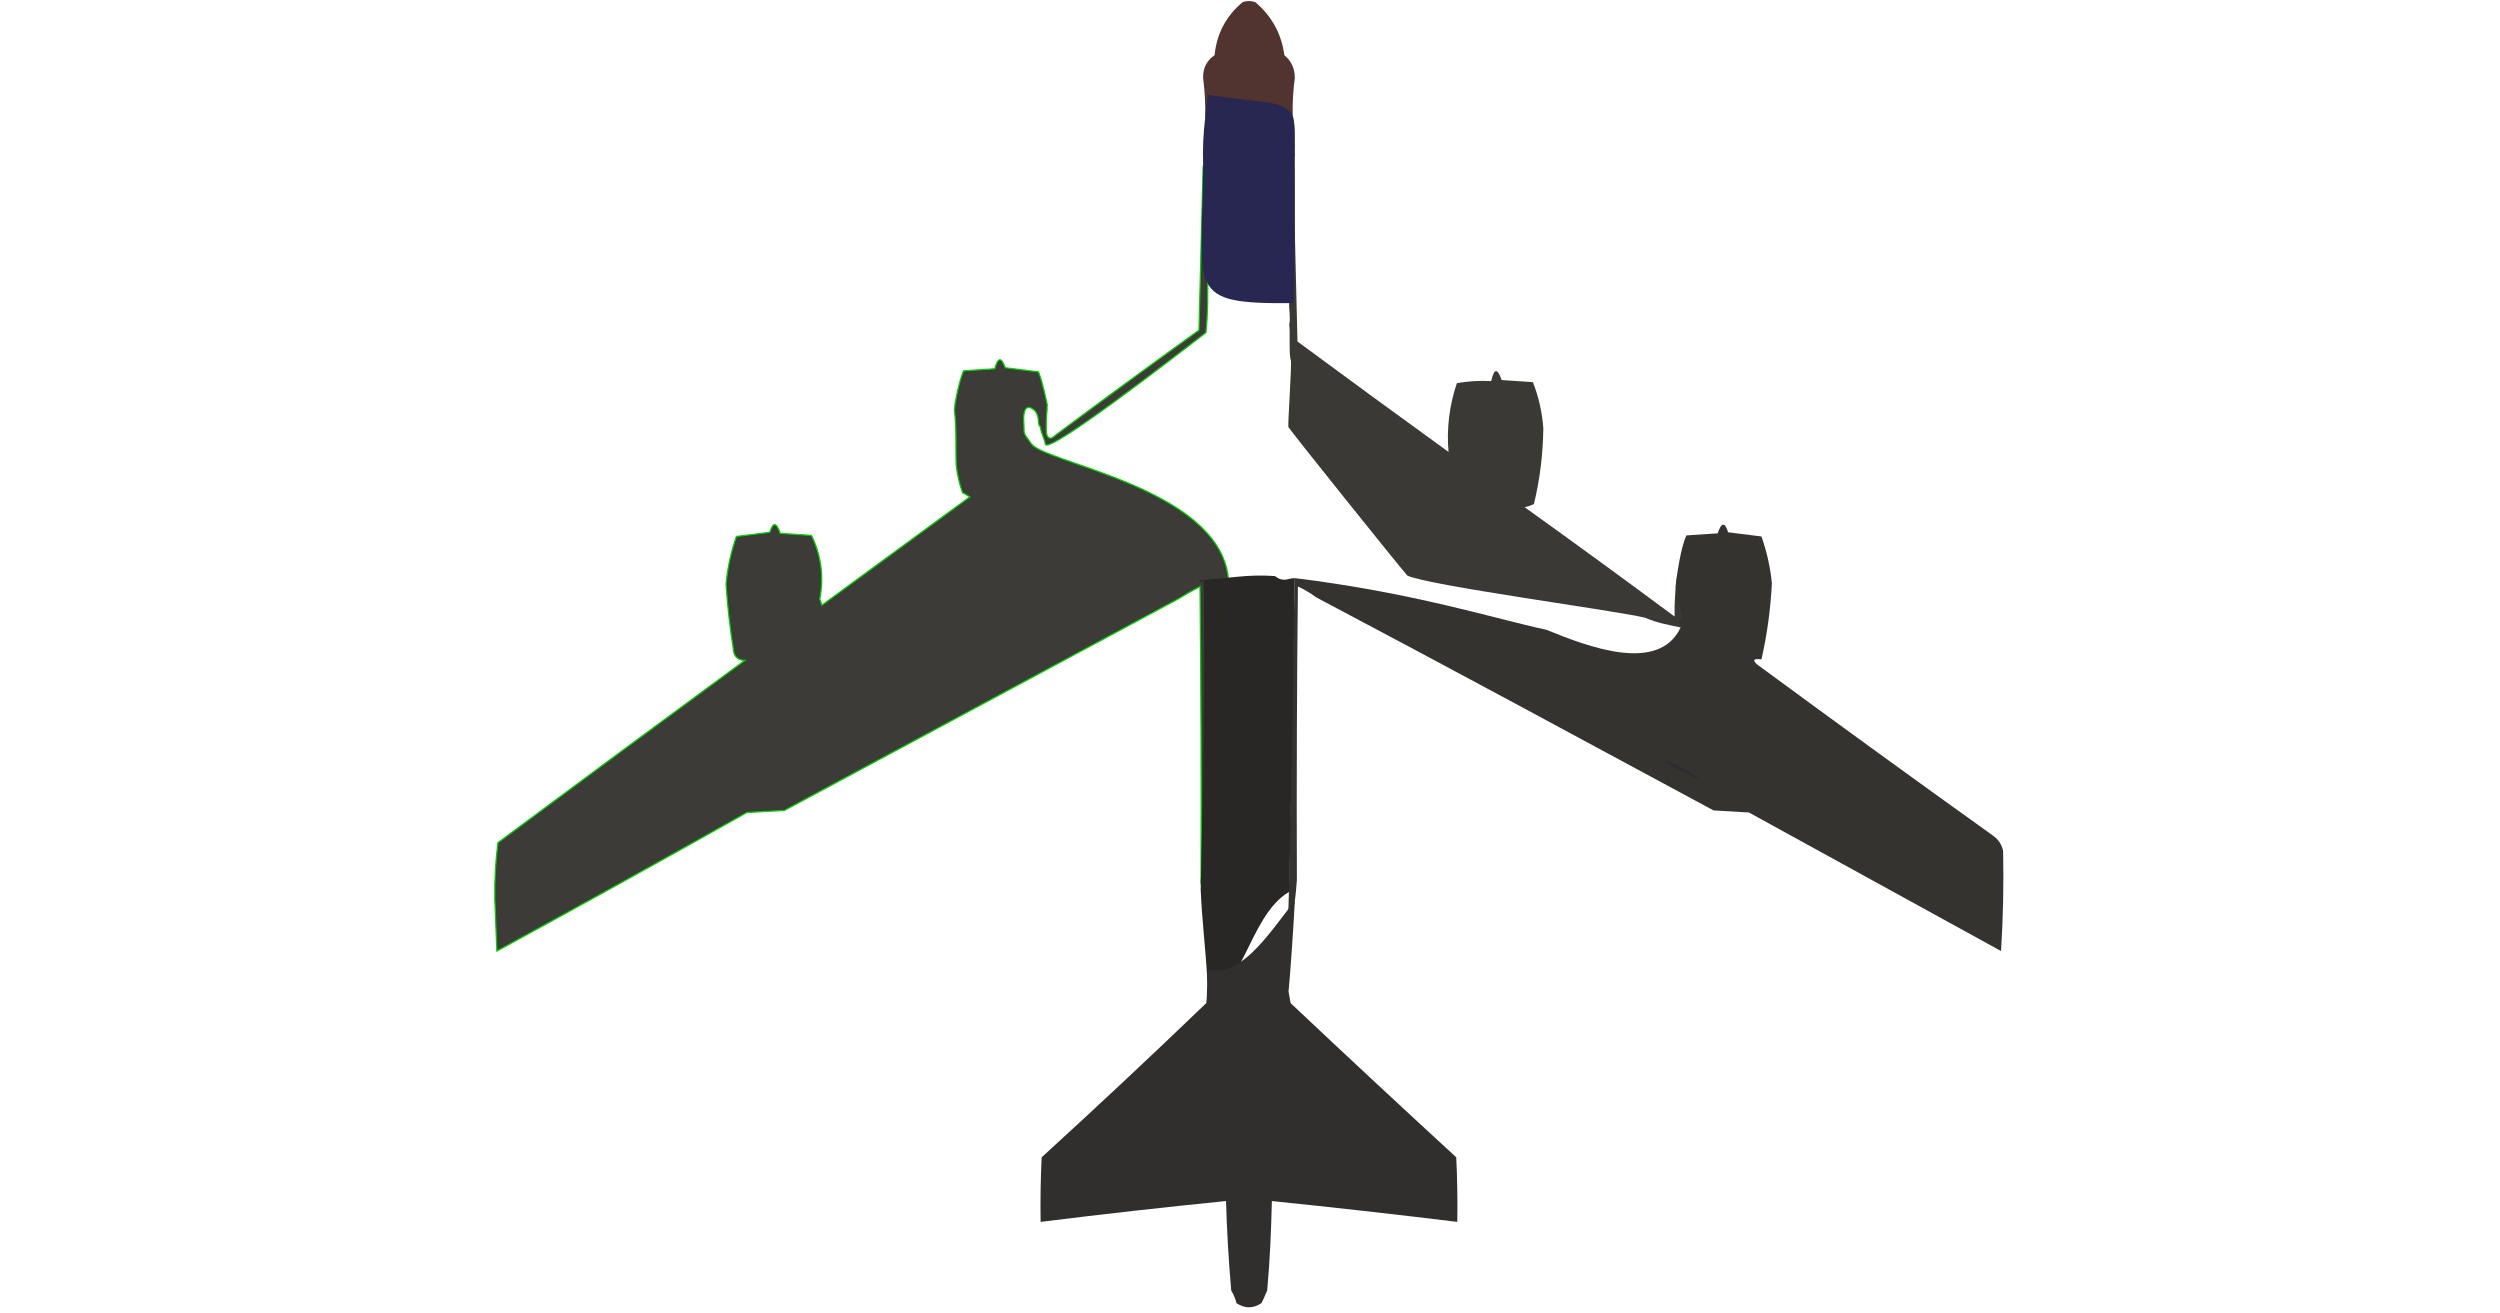
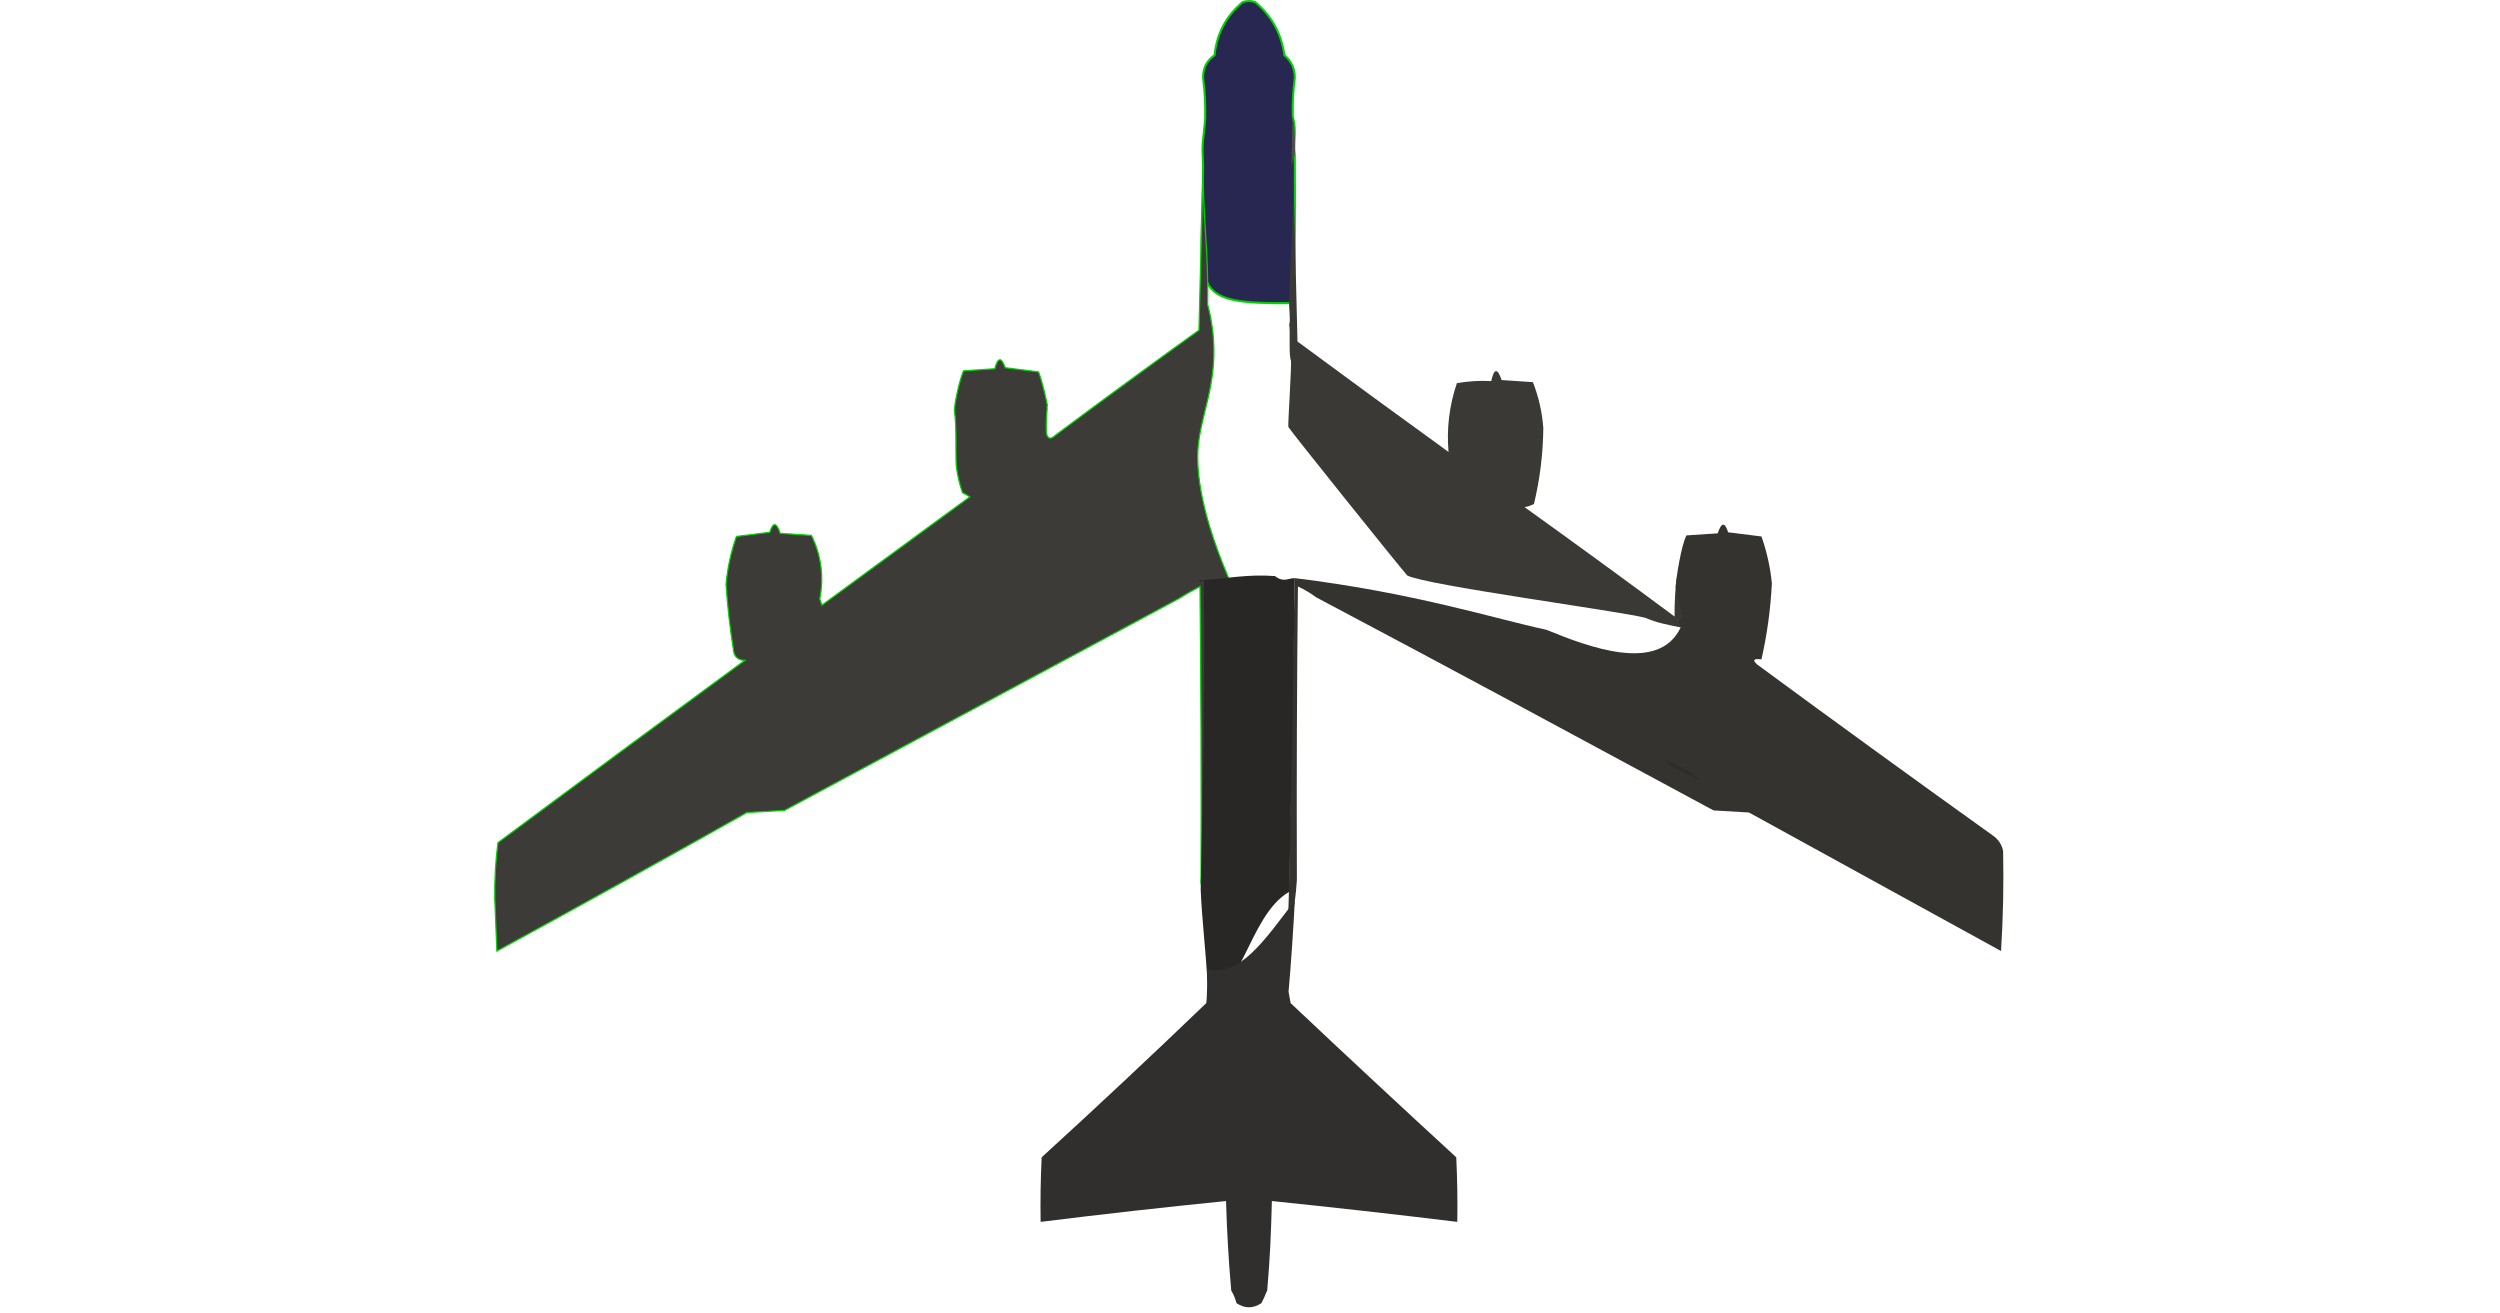
<svg xmlns="http://www.w3.org/2000/svg" version="1.1" width="1200px" height="630px" style="shape-rendering:geometricPrecision; text-rendering:geometricPrecision; image-rendering:optimizeQuality; fill-rule:evenodd; clip-rule:evenodd" id="svg1478">
  <defs id="defs1482" />
  <g id="g188" style="fill:#513330;fill-opacity:1">
-     <path style="opacity:1;fill:#513330;fill-opacity:1" fill="#353330" d="m 620.5,55.5 c -0.722,0.417 -1.222,1.084 -1.5,2 -12.778,-1.51 -23.07,0.195 -40.5,-1 0.154,-6.359 -0.179,-12.692 -1,-19 -0.155,-4.724 1.678,-8.39 5.5,-11 1.031,-10.357 5.531,-18.857 13.5,-25.5 2,-0.667 4,-0.667 6,0 7.922,6.674 12.588,15.174 14,25.5 3.388,2.809 5.054,6.476 5,11 -0.808,5.974 -1.141,11.974 -1,18 z" id="path186" />
+     <path style="opacity:1;fill:#282751;fill-opacity:1;stroke:#00d300;stroke-opacity:1" d="m 577.5,37.5 c -0.155,-4.724 1.678,-8.39 5.5,-11 1.031,-10.357 5.531,-18.857 13.5,-25.5 2,-0.667 4,-0.667 6,0 7.922,6.674 12.588,15.174 14,25.5 3.388,2.809 5.054,6.476 5,11 -0.808,5.974 -1.141,11.974 -0.958,18.501 2.032,7.43 0.004,11.578 0.958,18.499 v 2 c 0.167,23.002 0,46.002 -0.5,69 -52.643,0.519 -43.879,-5.33 -43.5,-66 -0.267,-7.722 -0.601,-8.131 0.333,-15.742 0.271,-3.732 0.273,-1.741 0.667,-6.751 C 578.654,50.141 578.321,43.808 577.5,37.5 Z" id="path186" />
  </g>
  <g id="g504">
    <path style="opacity:1" fill="#3a3936" d="m 620.792,81.927 c 0.667,27.17 1.333,54.503 2,82 24.078,17.789 48.245,35.456 72.5,53 -0.964,-11.228 0.369,-22.228 4,-33 5.407,-0.973 10.907,-1.307 16.5,-1 1.336,-6.202 3.002,-6.369 5,-0.5 5,0.333 10,0.667 15,1 2.76,7.042 4.426,14.375 5,22 -0.12,12.36 -1.62,24.527 -4.5,36.5 -1.399,0.727 -2.899,1.227 -4.5,1.5 24.14,17.307 48.14,34.807 72,52.5 -0.047,-6.448 0.287,-12.781 1,-19 0.065,2.928 0.732,5.595 2,8 v 2 c 0,0.667 0.333,1 1,1 -1.221,3.305 -0.906,7.708 -0.393,13.382 -6.677,-1.384 -11.878,-2.254 -17.598,-4.748 -12.569,-3.292 -105.011,-15.566 -114.324,-20.318 -4.556,-5.225 -56.308,-69.713 -57.059,-71.284 -0.342,-0.838 1.7,-30.278 1.208,-32.025 -1.12,-2.545 -0.189,-14.291 -0.833,-17.175 0.809,-1.792 -0.193,-8.297 -0.002,-10.505 0.5,-22.998 2.169,-40.325 2.002,-63.327 z" id="path502" />
  </g>
  <path fill="#343330" d="m 961.5,408.5 c 0.33,16.175 -0.004,32.175 -1,48 -40.306,-22.154 -80.64,-44.321 -121,-66.5 -5.667,-0.333 -11.333,-0.667 -17,-1 C 758.605,354.554 695.903,320.623 631.798,286.736 629.15,284.721 625.824,282.818 623,281.5 c -0.5,46.999 -0.667,93.999 -0.5,141 -0.494,6.492 -1.161,16.162 -4.336,20.502 1.097,-24.933 0.41,-32.016 1.336,-58.996 v -7.836 c 0.097,-2.79 0.218,-6.503 0,-9.84 0.674,-30.569 1.341,-58.066 2,-88.83 57.125,6.986 95.555,19.368 120.851,24.825 19.646,8.021 54.037,21.318 64.442,-1.327 -3.418,-8.396 3.663,5.628 -2.461,-19.153 0.262,-5.15 2.763,-20.328 5.168,-24.844 5,-0.333 10,-0.667 15,-1 1.769,-5.369 3.435,-5.536 5,-0.5 5.333,0.667 10.667,1.333 16,2 2.574,7.272 4.241,14.772 5,22.5 -0.611,12.336 -2.277,24.503 -5,36.5 -3.79,-0.492 -4.456,0.341 -2,2.5 37.49,27.578 75.156,54.911 113,82 2.7,1.857 4.366,4.357 5,7.5 z" id="path998" />
  <g id="g688">
-     <path style="opacity:1;fill:#3d3b37;stroke:#00d300;stroke-width:0.6;stroke-dasharray:none;stroke-opacity:1;fill-opacity:1" d="m 491.398,201.899 0.164,4.982 c -0.117,1.736 2.056,3.869 3.103,5.555 3.963,9.554 89.715,20.821 94.897,64.649 C 590.386,326.458 578.657,377.208 577.5,426.5 c -0.951,-1.419 -1.284,-3.085 -1,-5 0.167,-46.668 0,-93.335 -0.5,-140 -3.644,1.901 -7.144,3.901 -10.5,6 -62.973,33.821 -125.973,67.654 -189,101.5 -6,0.333 -12,0.667 -18,1 -39.839,22.42 -79.839,44.587 -120,66.5 -0.333,-8.333 -0.667,-16.667 -1,-25 -0.14,-9.096 0.36,-18.096 1.5,-27 39.411,-29.289 78.911,-58.455 118.5,-87.5 -3.493,-0.165 -5.326,-1.998 -5.5,-5.5 -1.65,-10.279 -2.816,-20.612 -3.5,-31 0.705,-7.905 2.372,-15.572 5,-23 5.333,-0.667 10.667,-1.333 16,-2 1.565,-5.036 3.231,-4.869 5,0.5 5,0.333 10,0.667 15,1 4.709,9.694 6.042,19.861 4,30.5 0.333,1 0.667,2 1,3 23.667,-17.333 47.333,-34.667 71,-52 -1.128,-0.762 -2.295,-1.429 -3.5,-2 -1.472,-4.223 -2.472,-8.557 -3,-13 -0.371,-7.842 0.255,-18.054 -0.883,-26.541 l 0.383,-3.689 c 0.959,-5.027 2.098,-10.596 4,-15.27 5,-0.333 10,-0.667 15,-1 1.487,-5.584 3.153,-5.751 5,-0.5 5.333,0.667 10.667,1.333 16,2 2.098,5.491 4.165,15.402 4.233,16.138 0.089,0.964 -0.218,-0.88 -0.129,1.962 -0.393,3.701 -0.474,7.622 -0.34,11.164 0.473,2.825 2.042,3.394 4.236,1.236 22.86,-17.027 45.86,-33.86 69,-50.5 0.667,-26.497 1.333,-52.83 2,-79 -0.167,24.669 2.67,41.828 2.168,66.659 -0.202,4.314 -0.236,9.14 -0.833,13.506 -17.388,13.362 -75.14,57.964 -77.032,53.65 -0.432,-2.692 -2.104,-5.338 -2.421,-8.41 -1.698,-1.093 0.054,-4.824 -2.793,-7.882 -5.062,-4.402 -5.343,2.428 -5.191,4.877 z" id="path686" />
+     <path style="opacity:1;fill:#3d3b37;fill-opacity:1;stroke:#00d300;stroke-width:0.6;stroke-dasharray:none;stroke-opacity:1" d="M 589.562,277.084 C 590.386,326.458 578.657,377.208 577.5,426.5 c -0.951,-1.419 -1.284,-3.085 -1,-5 0.167,-46.668 0,-93.335 -0.5,-140 -3.644,1.901 -7.144,3.901 -10.5,6 -62.973,33.821 -125.973,67.654 -189,101.5 -6,0.333 -12,0.667 -18,1 -39.839,22.42 -79.839,44.587 -120,66.5 -0.333,-8.333 -0.667,-16.667 -1,-25 -0.14,-9.096 0.36,-18.096 1.5,-27 39.411,-29.289 78.911,-58.455 118.5,-87.5 -3.493,-0.165 -5.326,-1.998 -5.5,-5.5 -1.65,-10.279 -2.816,-20.612 -3.5,-31 0.705,-7.905 2.372,-15.572 5,-23 5.333,-0.667 10.667,-1.333 16,-2 1.565,-5.036 3.231,-4.869 5,0.5 5,0.333 10,0.667 15,1 4.709,9.694 6.042,19.861 4,30.5 0.333,1 0.667,2 1,3 23.667,-17.333 47.333,-34.667 71,-52 -1.128,-0.762 -2.295,-1.429 -3.5,-2 -1.472,-4.223 -2.472,-8.557 -3,-13 -0.371,-7.842 0.255,-18.054 -0.883,-26.541 l 0.383,-3.689 c 0.959,-5.027 2.098,-10.596 4,-15.27 5,-0.333 10,-0.667 15,-1 1.487,-5.584 3.153,-5.751 5,-0.5 5.333,0.667 10.667,1.333 16,2 2.098,5.491 4.165,15.402 4.233,16.138 0.089,0.964 -0.218,-0.88 -0.129,1.962 -0.393,3.701 -0.474,7.622 -0.34,11.164 0.473,2.825 2.042,3.394 4.236,1.236 22.86,-17.027 45.86,-33.86 69,-50.5 0.667,-26.497 1.333,-52.83 2,-79 -0.167,24.669 2.67,41.828 2.168,66.659 7.977,30.649 -2.133,48.133 -4.366,66.337 -1.125,9.175 -0.879,28.987 14.259,64.588 z" id="path686" />
  </g>
  <g id="g232">
    <path style="opacity:1" fill="#504e4b" d="M 620.5,55.5 C 621.49,61.645 621.823,67.978 621.5,74.5C 620.691,76.292 620.191,78.292 620,80.5C 619.975,72.176 620.141,63.843 620.5,55.5 Z" id="path230" />
  </g>
-   <g id="g236">
-     <path style="opacity:1;fill:#282751;fill-opacity:1" fill="#282723" d="m 620.5,55.5 c 1.99,6.929 0.046,12.078 1,19 v 2 c 0.167,23.002 0,46.002 -0.5,69 -52.643,0.519 -43.879,-5.33 -43.5,-66 -0.267,-7.722 0.066,-15.389 1,-23 0.271,-3.891 1.023,-8.528 1.5,-11 26.649,4.288 35.528,2.125 40.5,10 z" id="path234" />
-   </g>
+   <g id="g236" />
  <g id="g268" />
  <g id="g336" />
  <g id="g388" />
  <g id="g456" />
  <g id="g476" />
  <g id="g528" />
  <g id="g624" />
  <g id="g844">
    <path fill="#282725" d="m 621.5,277.5 c 0.092,5.738 -1.993,119.993 -2.667,150.562 -20.1,11.435 -23.557,54.59 -39.333,42.438 -0.741,-14.663 -2.575,-28.829 -3.168,-43.499 1.157,-49.292 2.242,-99.627 1.418,-149.001 -0.977,1.274 -1.561,1.775 -2.25,0.501 13.344,-0.683 23.12,-3.025 36.492,-1.984 4.124,3.216 6.067,1.03 9.508,0.984 z" id="path842" style="opacity:1" />
  </g>
  <g id="g876" />
  <g id="g1016">
    <path style="opacity:1" fill="#2e2d2c" d="M 798.5,364.5 C 805.153,366.823 811.153,370.156 816.5,374.5C 812.372,372.936 808.372,371.102 804.5,369C 802.253,367.723 800.253,366.223 798.5,364.5 Z" id="path1014" />
  </g>
  <g id="g1020" />
  <g id="g1068" />
  <g id="g1072" />
  <g id="g1224">
    <path style="opacity:1" fill="#302f2e" d="m 621.521,432.267 c -0.418,9.18 -2.105,34.58 -3.021,43.733 0.333,1.833 0.667,3.667 1,5.5 26.349,24.85 52.849,49.517 79.5,74 0.5,10.328 0.666,20.661 0.5,31 -29.637,-3.609 -59.303,-6.942 -89,-10 -0.369,14.778 -0.878,27.526 -2.236,42.91 -1.623,3.457 -0.309,1.122 -2.764,6.09 -4,2.667 -8,2.667 -12,0 -0.535,-2.161 -1.368,-4.161 -2.5,-6 -1.268,-14.312 -2.101,-28.645 -2.5,-43 -29.703,2.973 -59.37,6.306 -89,10 -0.166,-10.339 0,-20.672 0.5,-31 26.635,-24.3 52.968,-48.967 79,-74 0.499,-3.652 0.498,-12.49 0.333,-16.172 15.812,3.748 27.599,-13.965 42.188,-33.061 z" id="path1222" />
  </g>
  <g id="g1288" />
  <g id="g1292">
    <path style="opacity:1" fill="#2f2f2e" d="M 556.5,535.5 C 541.823,545.176 526.49,553.843 510.5,561.5C 525.501,552.33 540.834,543.664 556.5,535.5 Z" id="path1290" />
  </g>
  <g id="g1376" />
  <g id="g1436" />
</svg>
